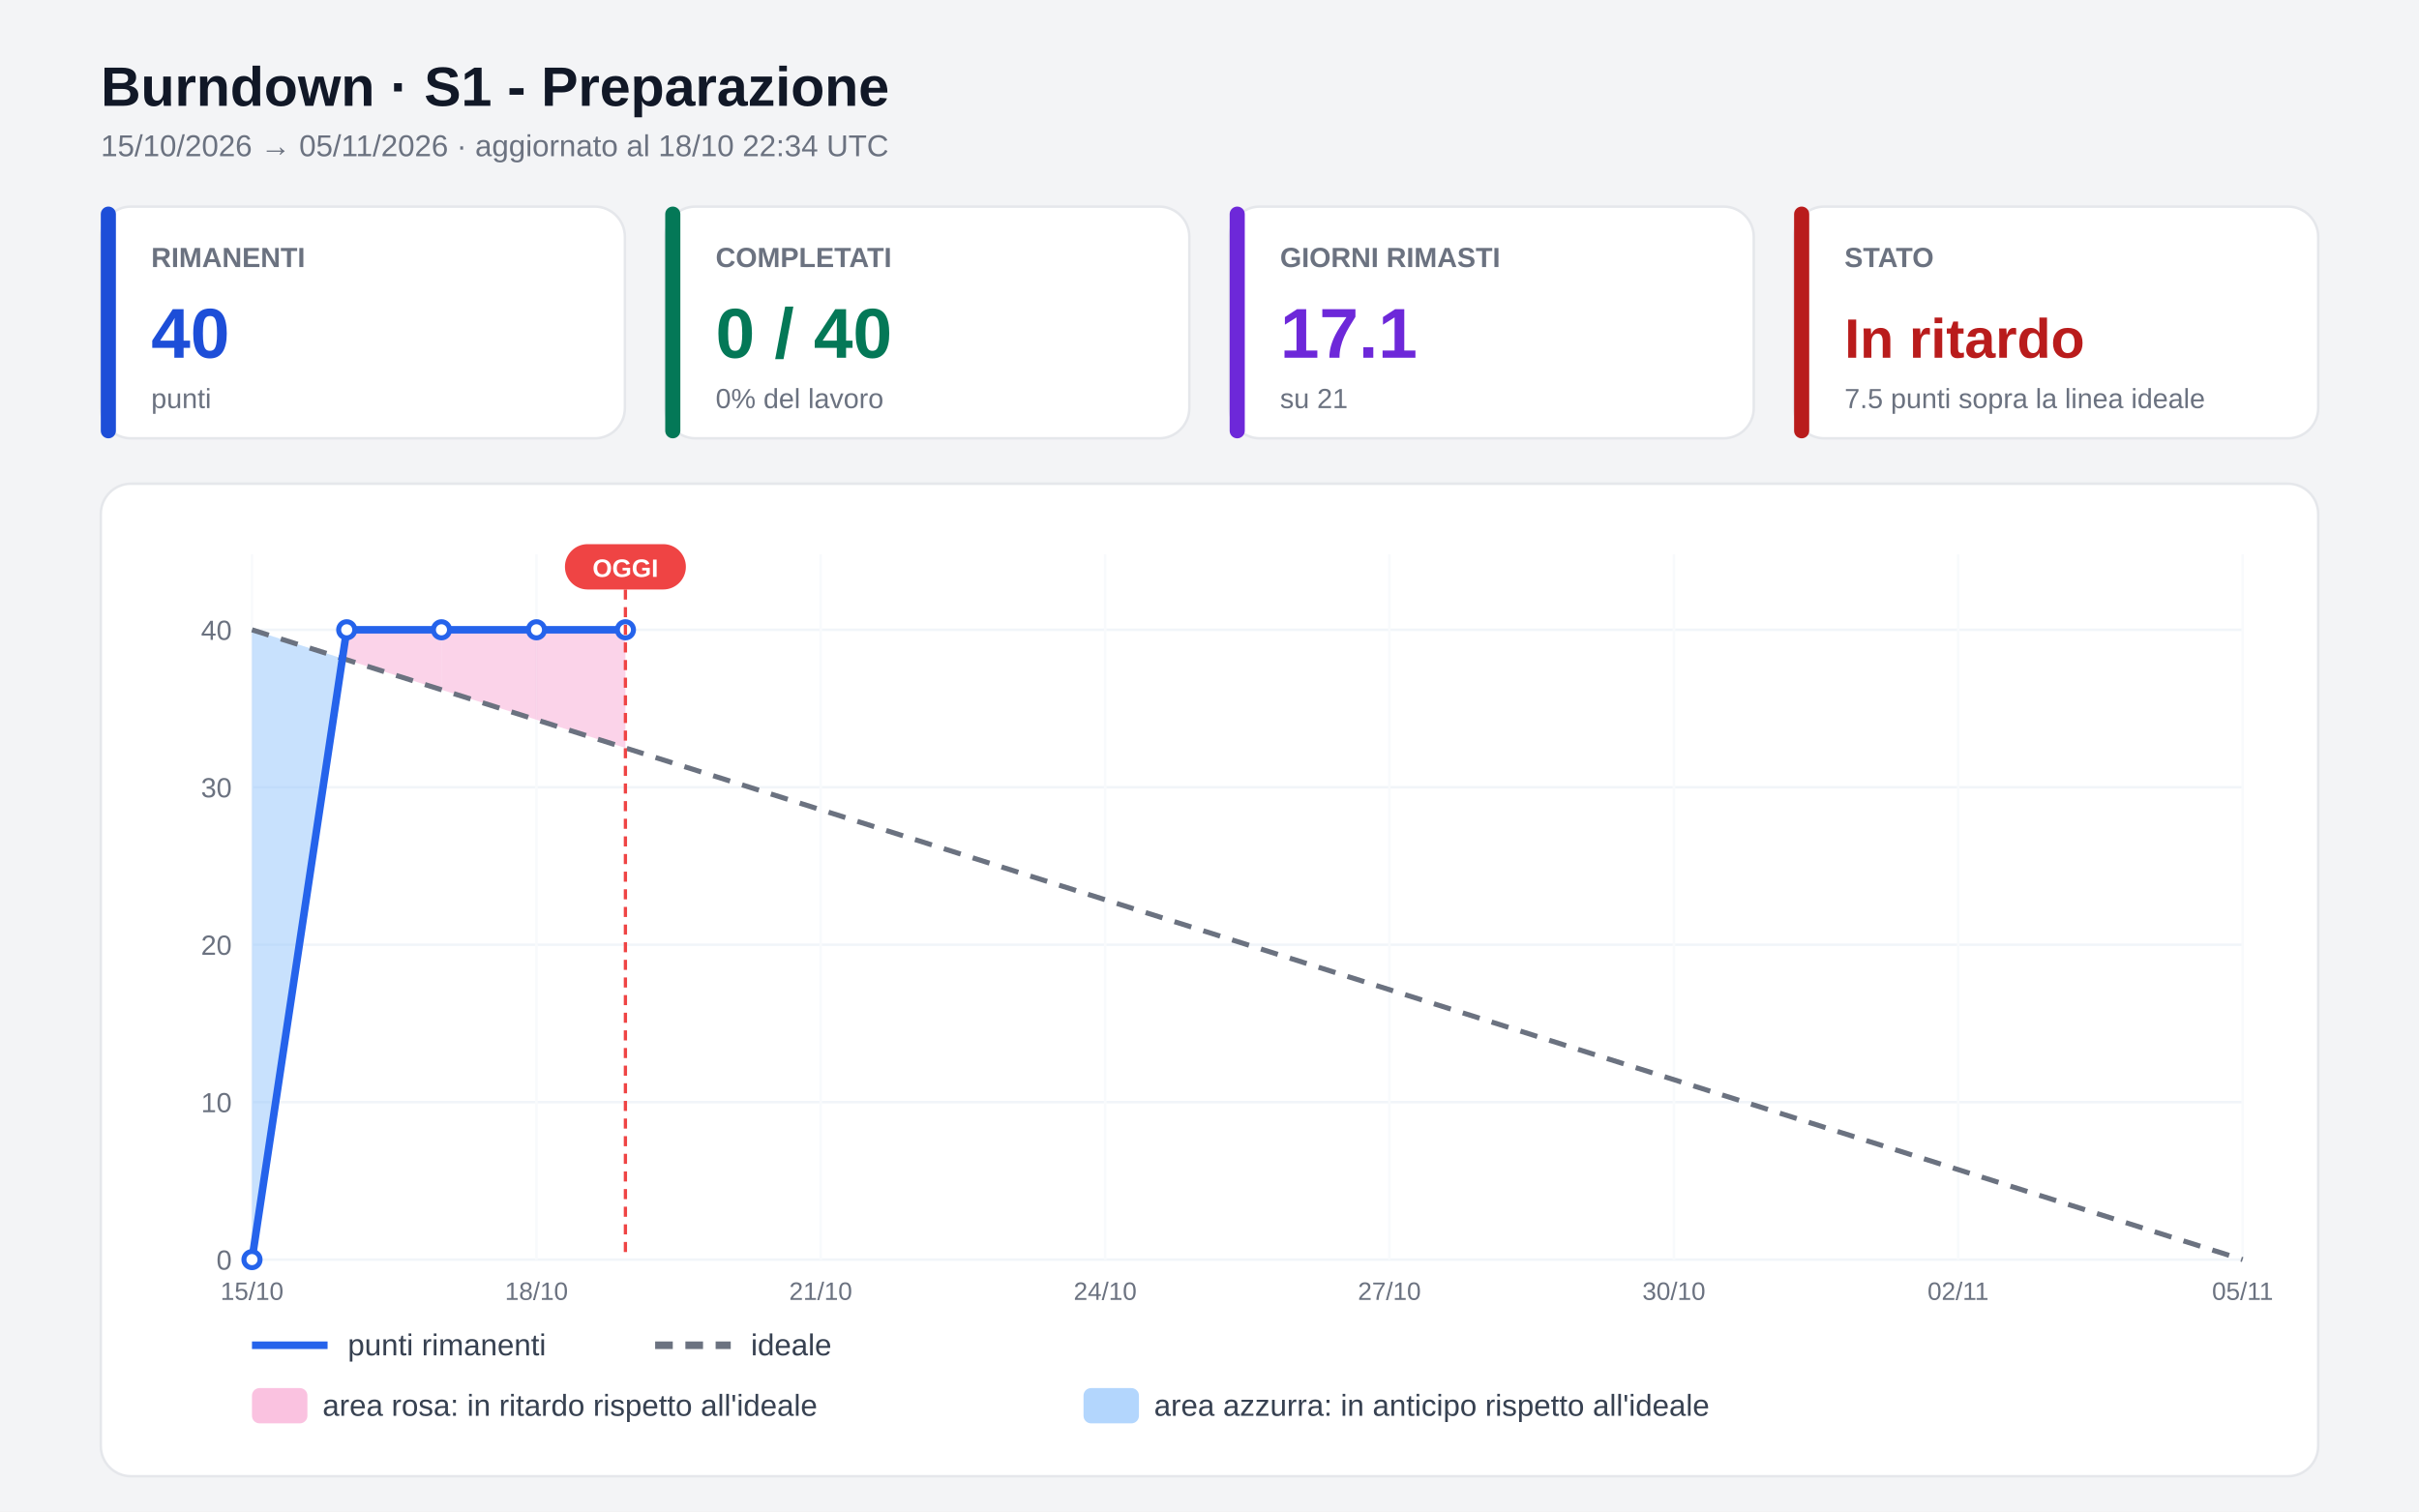
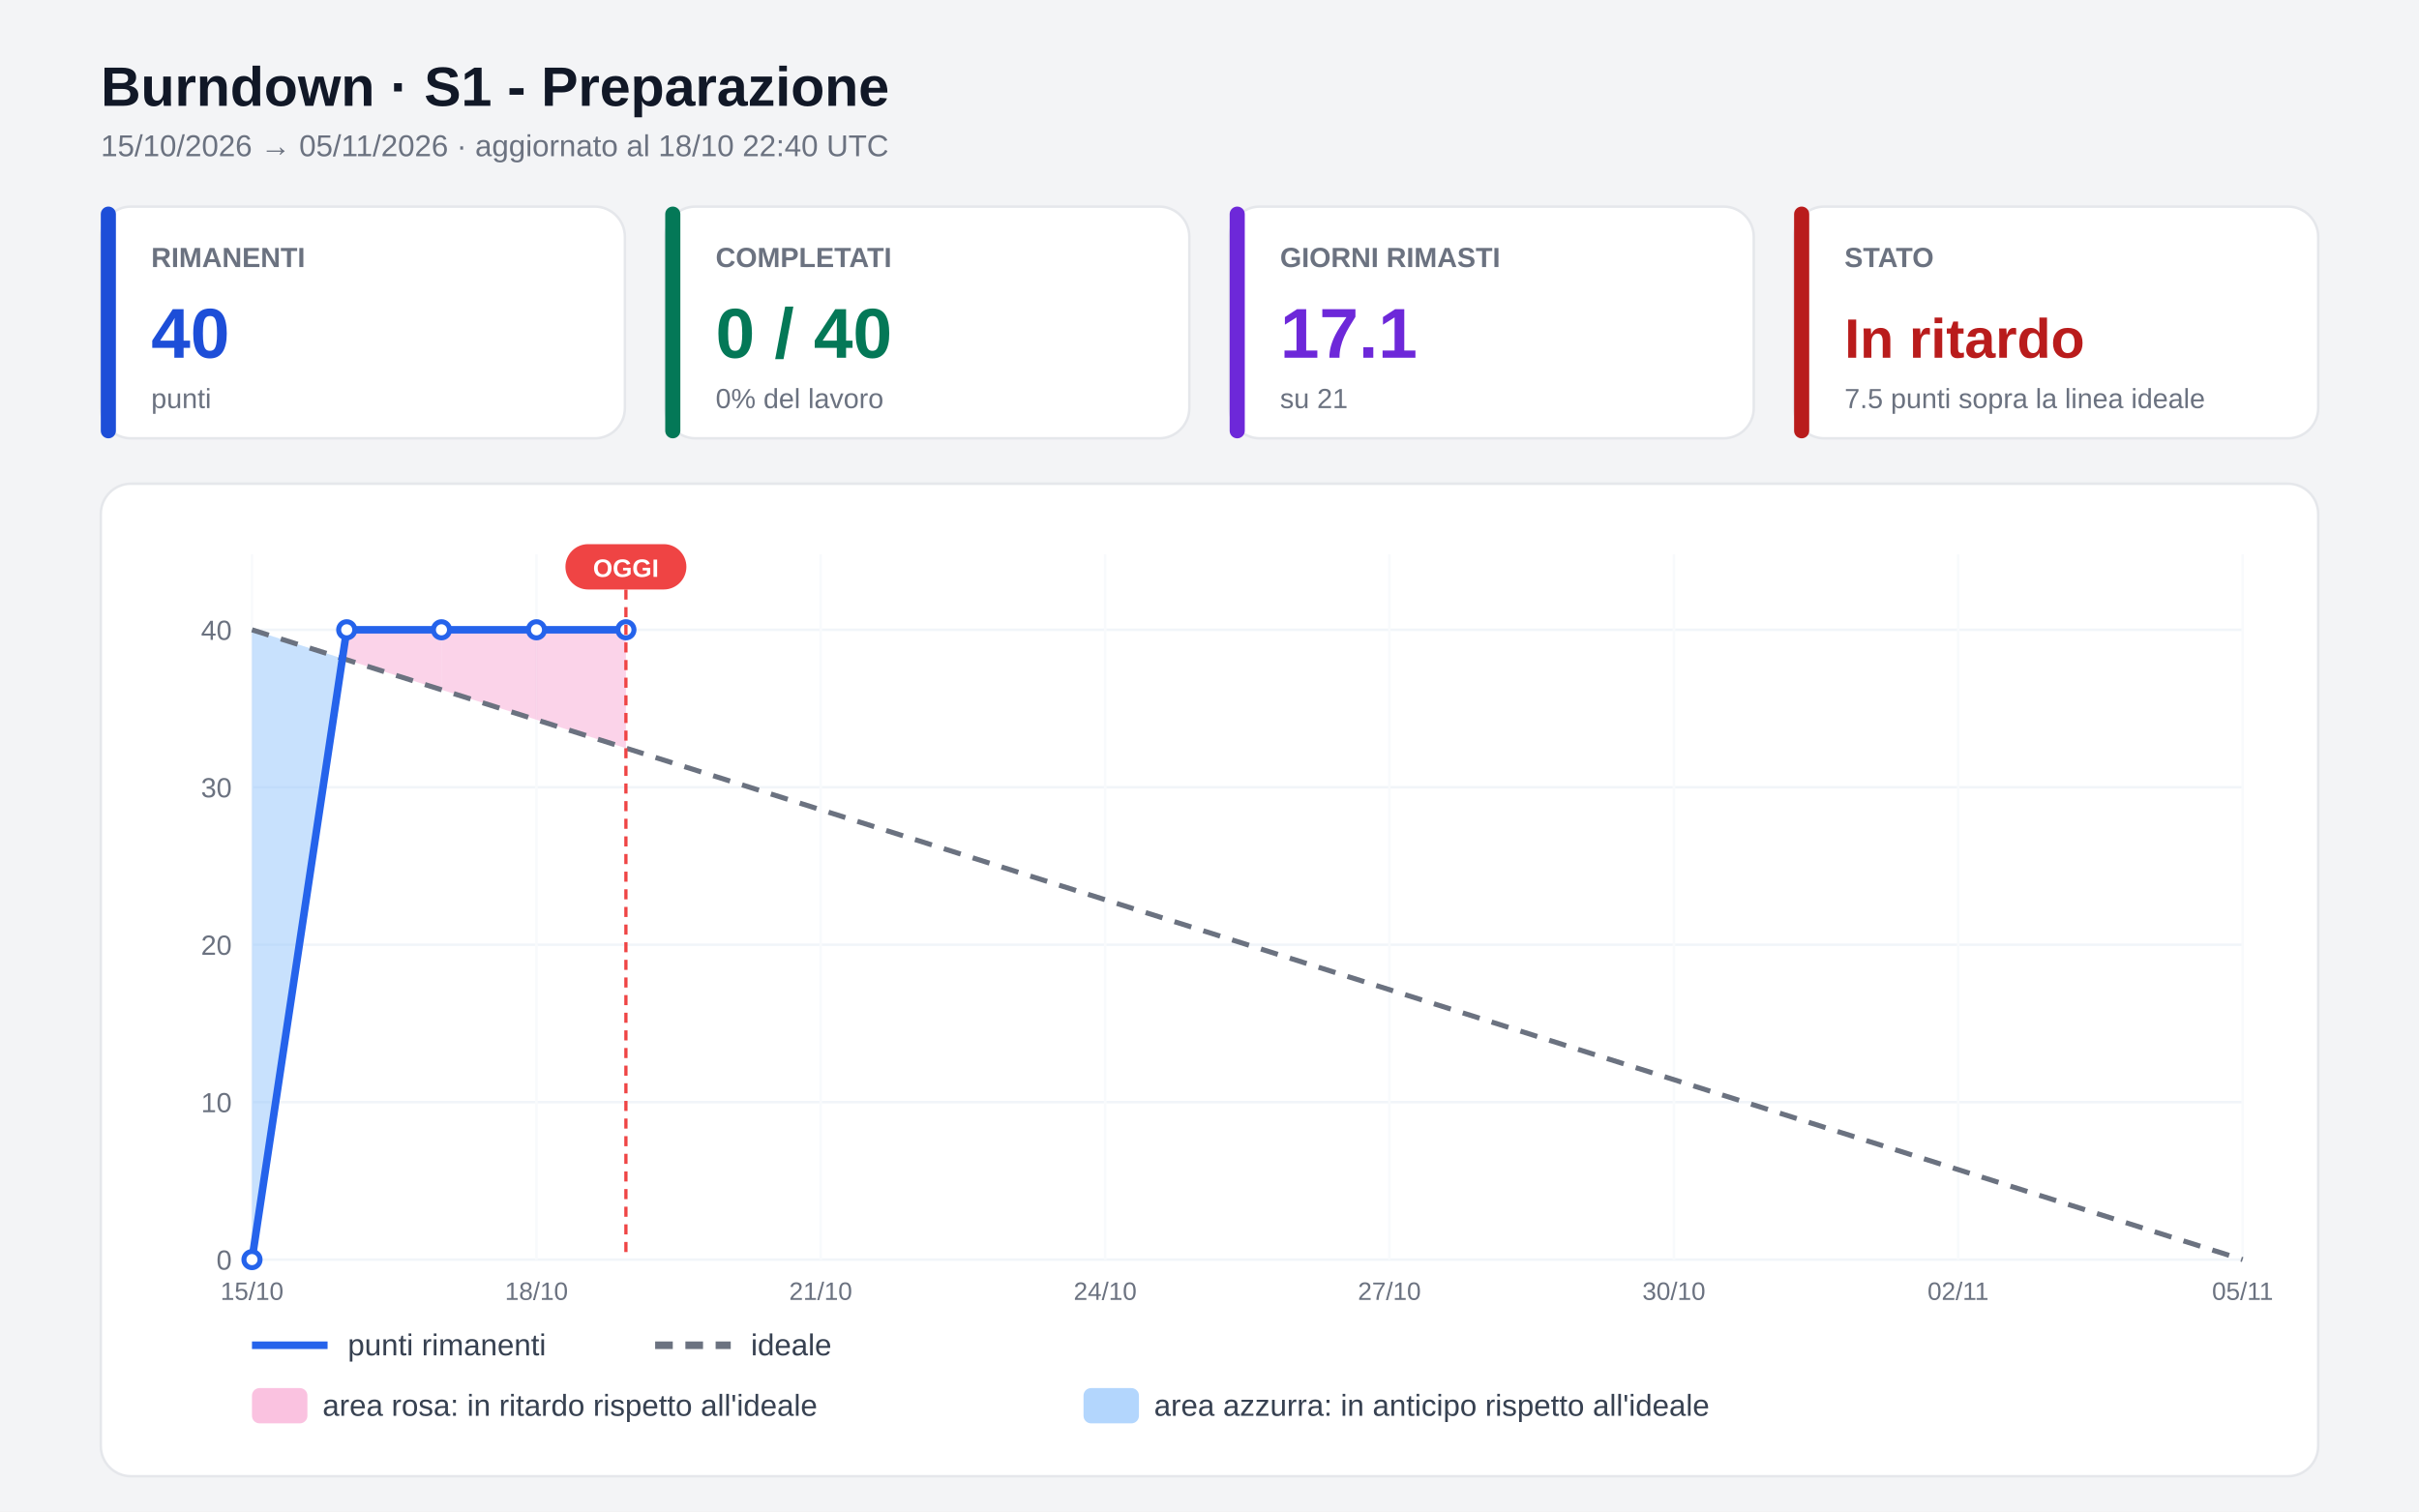
<svg xmlns="http://www.w3.org/2000/svg" viewBox="0 0 960 600" width="960" height="600" font-family="Arial">
  <rect width="960" height="600" fill="#f3f4f6" />
  <text x="40.0" y="42.0" font-size="22" text-anchor="start" fill="#111827" font-weight="bold">Burndown · S1 - Preparazione</text>
-   <text x="40.0" y="62.0" font-size="12" text-anchor="start" fill="#6b7280" font-weight="normal">15/10/2026 → 05/11/2026 · aggiornato al 18/10 22:34 UTC</text>
+   <text x="40.0" y="62.0" font-size="12" text-anchor="start" fill="#6b7280" font-weight="normal">15/10/2026 → 05/11/2026 · aggiornato al 18/10 22:40 UTC</text>
  <rect x="40.0" y="82.0" width="208.0" height="92.0" rx="12" fill="#ffffff" fill-opacity="1.0" stroke="#e5e7eb" stroke-width="1" />
  <rect x="40.0" y="82.0" width="6.0" height="92.0" rx="3" fill="#1d4ed8" fill-opacity="1.0" stroke="none" stroke-width="1" />
  <text x="60.0" y="106.0" font-size="11" text-anchor="start" fill="#6b7280" font-weight="bold">RIMANENTI</text>
  <text x="60.0" y="142.0" font-size="28" text-anchor="start" fill="#1d4ed8" font-weight="bold">40</text>
  <text x="60.0" y="162.0" font-size="11" text-anchor="start" fill="#6b7280" font-weight="normal">punti</text>
  <rect x="264.0" y="82.0" width="208.0" height="92.0" rx="12" fill="#ffffff" fill-opacity="1.0" stroke="#e5e7eb" stroke-width="1" />
  <rect x="264.0" y="82.0" width="6.0" height="92.0" rx="3" fill="#047857" fill-opacity="1.0" stroke="none" stroke-width="1" />
  <text x="284.0" y="106.0" font-size="11" text-anchor="start" fill="#6b7280" font-weight="bold">COMPLETATI</text>
  <text x="284.0" y="142.0" font-size="28" text-anchor="start" fill="#047857" font-weight="bold">0 / 40</text>
  <text x="284.0" y="162.0" font-size="11" text-anchor="start" fill="#6b7280" font-weight="normal">0% del lavoro</text>
  <rect x="488.0" y="82.0" width="208.0" height="92.0" rx="12" fill="#ffffff" fill-opacity="1.0" stroke="#e5e7eb" stroke-width="1" />
  <rect x="488.0" y="82.0" width="6.0" height="92.0" rx="3" fill="#6d28d9" fill-opacity="1.0" stroke="none" stroke-width="1" />
  <text x="508.0" y="106.0" font-size="11" text-anchor="start" fill="#6b7280" font-weight="bold">GIORNI RIMASTI</text>
  <text x="508.0" y="142.0" font-size="28" text-anchor="start" fill="#6d28d9" font-weight="bold">17.1</text>
  <text x="508.0" y="162.0" font-size="11" text-anchor="start" fill="#6b7280" font-weight="normal">su 21</text>
  <rect x="712.0" y="82.0" width="208.0" height="92.0" rx="12" fill="#ffffff" fill-opacity="1.0" stroke="#e5e7eb" stroke-width="1" />
  <rect x="712.0" y="82.0" width="6.0" height="92.0" rx="3" fill="#b91c1c" fill-opacity="1.0" stroke="none" stroke-width="1" />
  <text x="732.0" y="106.0" font-size="11" text-anchor="start" fill="#6b7280" font-weight="bold">STATO</text>
  <text x="732.0" y="142.0" font-size="22" text-anchor="start" fill="#b91c1c" font-weight="bold">In ritardo</text>
  <text x="732.0" y="162.0" font-size="11" text-anchor="start" fill="#6b7280" font-weight="normal">7.5 punti sopra la linea ideale</text>
  <rect x="40.0" y="192.0" width="880.0" height="394.0" rx="12" fill="#ffffff" fill-opacity="1.0" stroke="#e5e7eb" stroke-width="1" />
  <line x1="100.0" y1="500.0" x2="890.0" y2="500.0" stroke="#f1f5f9" stroke-width="1" />
  <text x="92.0" y="504.0" font-size="11" text-anchor="end" fill="#6b7280" font-weight="normal">0</text>
  <line x1="100.0" y1="437.5" x2="890.0" y2="437.5" stroke="#f1f5f9" stroke-width="1" />
  <text x="92.0" y="441.5" font-size="11" text-anchor="end" fill="#6b7280" font-weight="normal">10</text>
  <line x1="100.0" y1="375.0" x2="890.0" y2="375.0" stroke="#f1f5f9" stroke-width="1" />
  <text x="92.0" y="379.0" font-size="11" text-anchor="end" fill="#6b7280" font-weight="normal">20</text>
  <line x1="100.0" y1="312.5" x2="890.0" y2="312.5" stroke="#f1f5f9" stroke-width="1" />
  <text x="92.0" y="316.5" font-size="11" text-anchor="end" fill="#6b7280" font-weight="normal">30</text>
  <line x1="100.0" y1="250.0" x2="890.0" y2="250.0" stroke="#f1f5f9" stroke-width="1" />
  <text x="92.0" y="254.0" font-size="11" text-anchor="end" fill="#6b7280" font-weight="normal">40</text>
  <line x1="100.0" y1="220.0" x2="100.0" y2="500.0" stroke="#f8fafc" stroke-width="1" />
  <text x="100.0" y="516.0" font-size="10" text-anchor="middle" fill="#6b7280" font-weight="normal">15/10</text>
  <line x1="212.9" y1="220.0" x2="212.9" y2="500.0" stroke="#f8fafc" stroke-width="1" />
  <text x="212.9" y="516.0" font-size="10" text-anchor="middle" fill="#6b7280" font-weight="normal">18/10</text>
  <line x1="325.7" y1="220.0" x2="325.7" y2="500.0" stroke="#f8fafc" stroke-width="1" />
  <text x="325.7" y="516.0" font-size="10" text-anchor="middle" fill="#6b7280" font-weight="normal">21/10</text>
  <line x1="438.6" y1="220.0" x2="438.6" y2="500.0" stroke="#f8fafc" stroke-width="1" />
  <text x="438.6" y="516.0" font-size="10" text-anchor="middle" fill="#6b7280" font-weight="normal">24/10</text>
  <line x1="551.4" y1="220.0" x2="551.4" y2="500.0" stroke="#f8fafc" stroke-width="1" />
  <text x="551.4" y="516.0" font-size="10" text-anchor="middle" fill="#6b7280" font-weight="normal">27/10</text>
  <line x1="664.3" y1="220.0" x2="664.3" y2="500.0" stroke="#f8fafc" stroke-width="1" />
  <text x="664.3" y="516.0" font-size="10" text-anchor="middle" fill="#6b7280" font-weight="normal">30/10</text>
  <line x1="777.1" y1="220.0" x2="777.1" y2="500.0" stroke="#f8fafc" stroke-width="1" />
  <text x="777.1" y="516.0" font-size="10" text-anchor="middle" fill="#6b7280" font-weight="normal">02/11</text>
  <line x1="890.0" y1="220.0" x2="890.0" y2="500.0" stroke="#f8fafc" stroke-width="1" />
  <text x="890.0" y="516.0" font-size="10" text-anchor="middle" fill="#6b7280" font-weight="normal">05/11</text>
  <polygon points="100.0,500.0 135.9,261.4 100.0,250.0" fill="#93c5fd" fill-opacity="0.5" stroke="none" stroke-width="1.5" stroke-linejoin="round" />
  <polygon points="135.9,261.4 137.6,250.0 137.6,261.9" fill="#f9a8d4" fill-opacity="0.5" stroke="none" stroke-width="1.5" stroke-linejoin="round" />
  <polygon points="137.6,250.0 175.2,250.0 175.2,273.8 137.6,261.9" fill="#f9a8d4" fill-opacity="0.5" stroke="none" stroke-width="1.5" stroke-linejoin="round" />
  <polygon points="175.2,250.0 212.9,250.0 212.9,285.7 175.2,273.8" fill="#f9a8d4" fill-opacity="0.5" stroke="none" stroke-width="1.5" stroke-linejoin="round" />
-   <polygon points="212.9,250.0 248.2,250.0 248.2,296.9 212.9,285.7" fill="#f9a8d4" fill-opacity="0.5" stroke="none" stroke-width="1.5" stroke-linejoin="round" />
+   <polygon points="212.9,250.0 248.4,250.0 248.4,297.0 212.9,285.7" fill="#f9a8d4" fill-opacity="0.5" stroke="none" stroke-width="1.5" stroke-linejoin="round" />
  <polyline points="100.0,250.0 890.0,500.0" fill="none" fill-opacity="1.0" stroke="#6b7280" stroke-width="2" stroke-linejoin="round" stroke-dasharray="7 5" />
-   <polyline points="100.0,500.0 137.6,250.0 175.2,250.0 212.9,250.0 248.2,250.0" fill="none" fill-opacity="1.0" stroke="#2563eb" stroke-width="3" stroke-linejoin="round" />
+   <polyline points="100.0,500.0 137.6,250.0 175.2,250.0 212.9,250.0 248.4,250.0" fill="none" fill-opacity="1.0" stroke="#2563eb" stroke-width="3" stroke-linejoin="round" />
  <circle cx="100.0" cy="500.0" r="3.2" fill="#ffffff" stroke="#2563eb" stroke-width="2" />
  <circle cx="137.6" cy="250.0" r="3.2" fill="#ffffff" stroke="#2563eb" stroke-width="2" />
  <circle cx="175.2" cy="250.0" r="3.2" fill="#ffffff" stroke="#2563eb" stroke-width="2" />
  <circle cx="212.9" cy="250.0" r="3.2" fill="#ffffff" stroke="#2563eb" stroke-width="2" />
-   <circle cx="248.2" cy="250.0" r="3.2" fill="#ffffff" stroke="#2563eb" stroke-width="2" />
-   <line x1="248.2" y1="220.0" x2="248.2" y2="500.0" stroke="#ef4444" stroke-width="1.3" stroke-dasharray="4 3" />
-   <rect x="224.2" y="216.0" width="48.0" height="18.0" rx="9" fill="#ef4444" fill-opacity="1.0" stroke="none" stroke-width="1" />
-   <text x="248.2" y="229.0" font-size="10" text-anchor="middle" fill="#ffffff" font-weight="bold">OGGI</text>
+   <circle cx="248.4" cy="250.0" r="3.2" fill="#ffffff" stroke="#2563eb" stroke-width="2" />
+   <line x1="248.4" y1="220.0" x2="248.4" y2="500.0" stroke="#ef4444" stroke-width="1.3" stroke-dasharray="4 3" />
+   <rect x="224.4" y="216.0" width="48.0" height="18.0" rx="9" fill="#ef4444" fill-opacity="1.0" stroke="none" stroke-width="1" />
+   <text x="248.4" y="229.0" font-size="10" text-anchor="middle" fill="#ffffff" font-weight="bold">OGGI</text>
  <line x1="100.0" y1="534.0" x2="130.0" y2="534.0" stroke="#2563eb" stroke-width="3" />
  <text x="138.0" y="538.0" font-size="12" text-anchor="start" fill="#374151" font-weight="normal">punti rimanenti</text>
  <line x1="260.0" y1="534.0" x2="290.0" y2="534.0" stroke="#6b7280" stroke-width="3" stroke-dasharray="7 5" />
  <text x="298.0" y="538.0" font-size="12" text-anchor="start" fill="#374151" font-weight="normal">ideale</text>
  <rect x="100.0" y="551.0" width="22.0" height="14.0" rx="3" fill="#f9a8d4" fill-opacity="0.7" stroke="none" stroke-width="1" />
  <text x="128.0" y="562.0" font-size="12" text-anchor="start" fill="#374151" font-weight="normal">area rosa: in ritardo rispetto all'ideale</text>
  <rect x="430.0" y="551.0" width="22.0" height="14.0" rx="3" fill="#93c5fd" fill-opacity="0.7" stroke="none" stroke-width="1" />
  <text x="458.0" y="562.0" font-size="12" text-anchor="start" fill="#374151" font-weight="normal">area azzurra: in anticipo rispetto all'ideale</text>
</svg>
